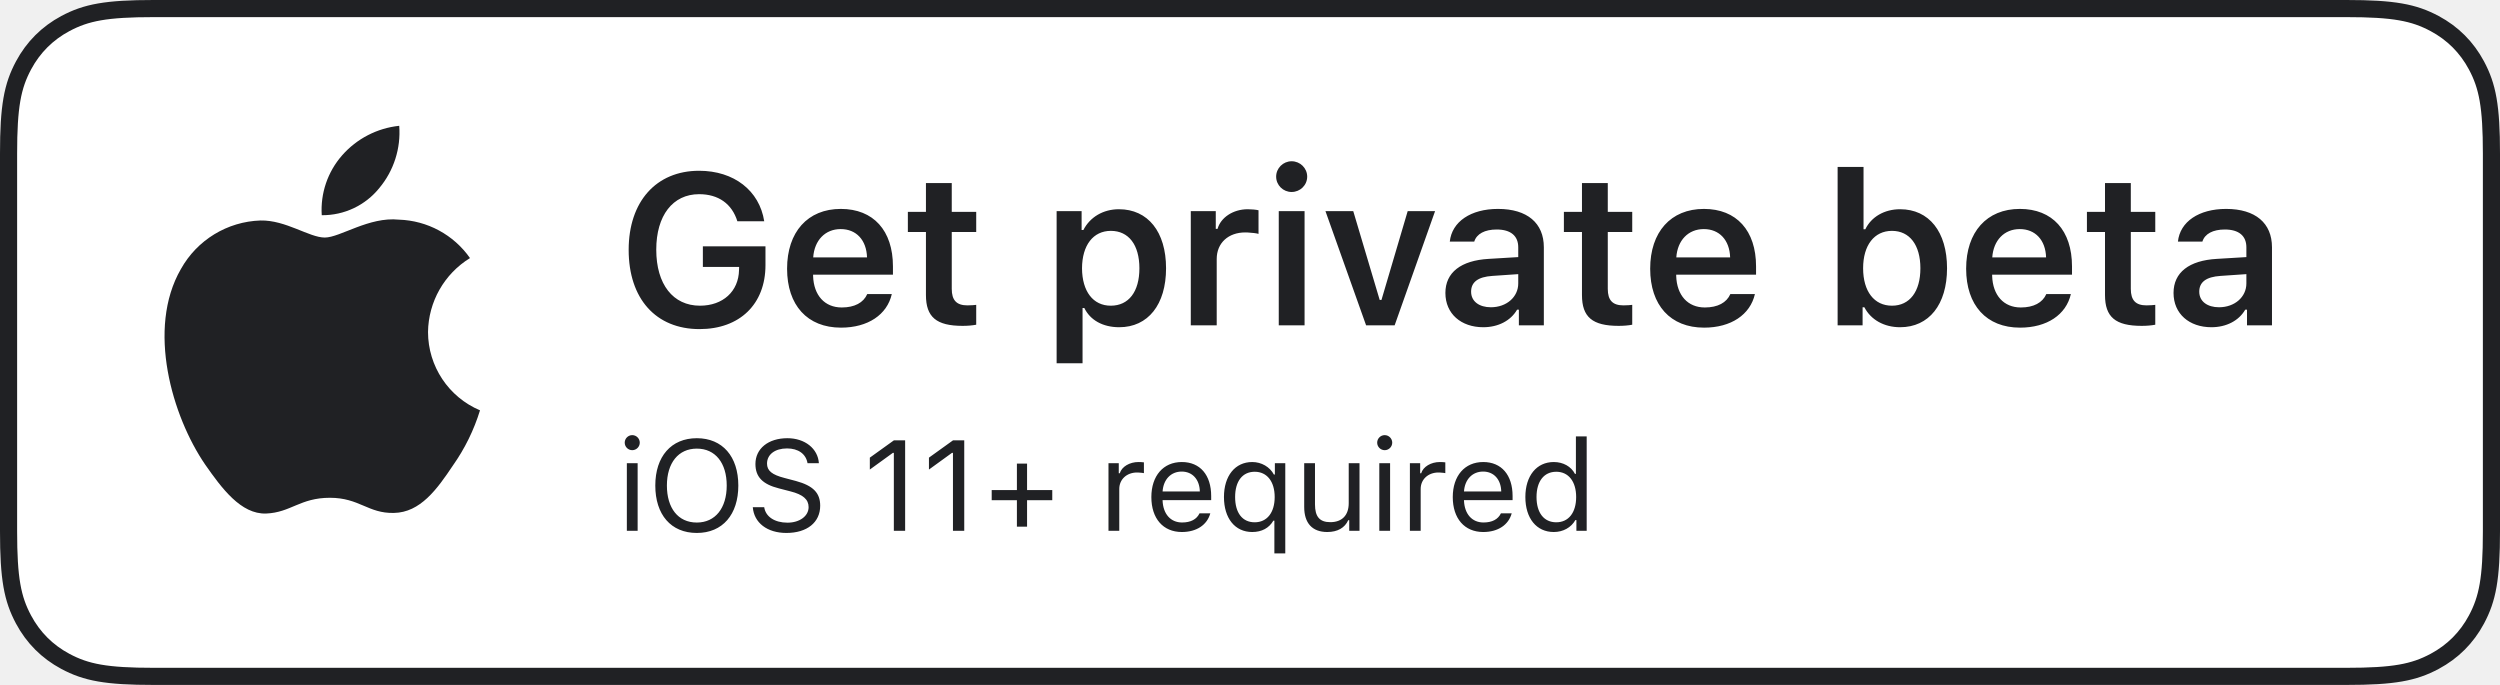
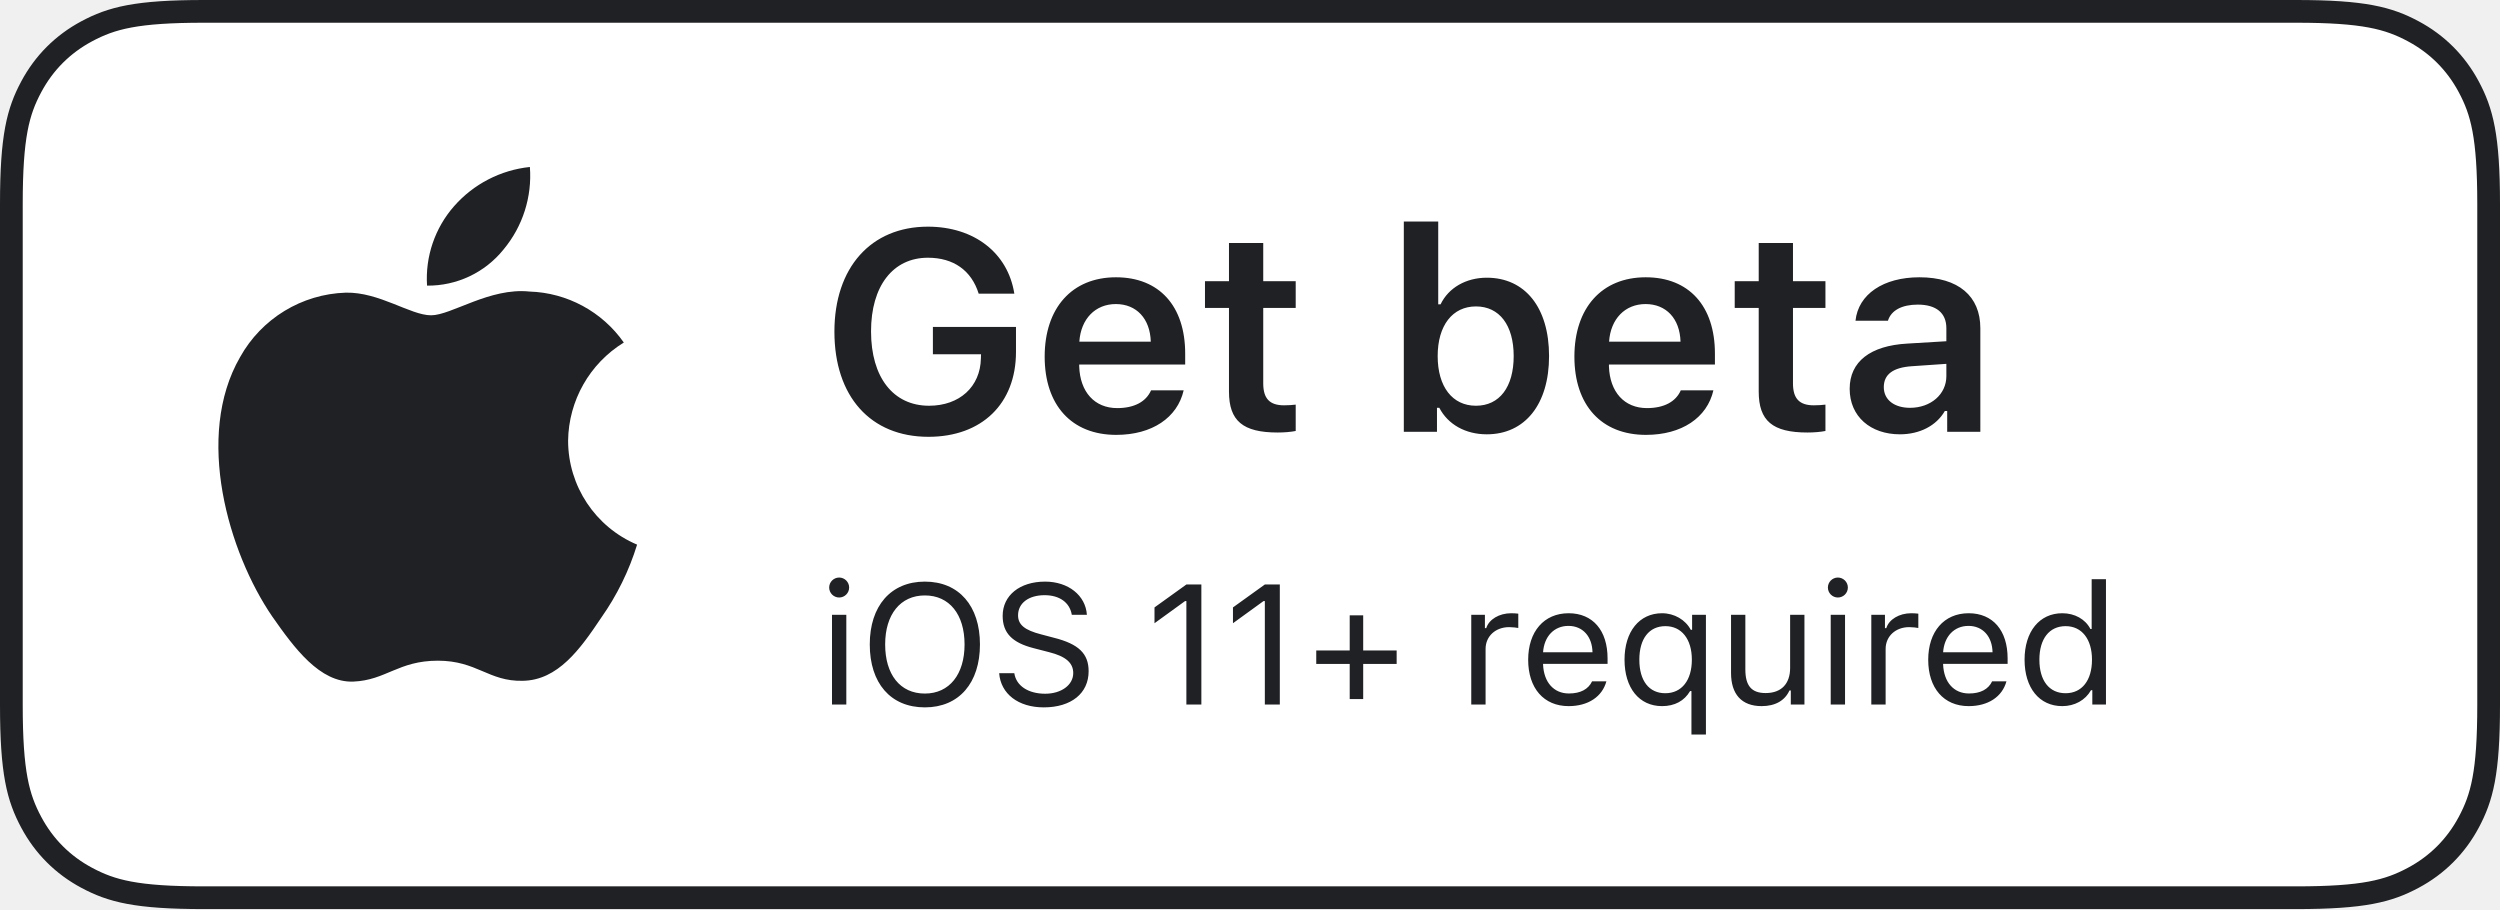
- <svg xmlns="http://www.w3.org/2000/svg" width="292px" height="80px" viewBox="0 0 292 80" version="1.1">
-   <g id="Landing-page" stroke="none" stroke-width="1" fill="none" fill-rule="evenodd">
-     <g id="Desktop" transform="translate(-122, -660)">
-       <g id="betaButton" transform="translate(122, 660)">
-         <g>
-           <path d="M17.947,1 C12.408,1 10.062,1.453 7.634,2.752 C5.526,3.879 3.879,5.526 2.752,7.634 C1.453,10.062 1,12.408 1,17.947 L1,62.053 C1,67.592 1.453,69.938 2.752,72.366 C3.879,74.474 5.526,76.121 7.634,77.248 C10.062,78.547 12.408,79 17.947,79 L274.053,79 C279.592,79 281.938,78.547 284.366,77.248 C286.474,76.121 288.121,74.474 289.248,72.366 C290.547,69.938 291,67.592 291,62.053 L291,17.947 C291,12.408 290.547,10.062 289.248,7.634 C288.121,5.526 286.474,3.879 284.366,2.752 C281.938,1.453 279.592,1 274.053,1 L17.947,1 Z" id="Rectangle" stroke="#202124" stroke-width="2" fill="#FFFFFF" />
-           <path d="M49.993,38.779 C49.998,42.771 52.388,46.373 56.065,47.928 C55.358,50.225 54.292,52.396 52.907,54.36 C51.047,57.142 49.096,59.861 46.001,59.911 C42.993,59.981 41.982,58.141 38.532,58.141 C35.05,58.141 33.973,59.861 31.088,59.981 C28.14,60.09 25.887,57.011 23.959,54.254 C20.106,48.625 17.106,38.39 21.128,31.426 C23.017,28.032 26.549,25.878 30.431,25.753 C33.382,25.692 36.122,27.746 37.936,27.746 C39.716,27.746 43.101,25.289 46.594,25.656 C49.913,25.76 52.99,27.423 54.895,30.143 C51.889,31.991 50.039,35.25 49.993,38.779 Z M44.312,21.954 C42.675,23.99 40.194,25.163 37.58,25.136 C37.414,22.583 38.27,20.068 39.959,18.145 C41.67,16.197 44.052,14.965 46.63,14.694 C46.832,17.323 46,19.927 44.312,21.954 Z" id="Combined-Shape" fill="#202124" />
-           <path d="M89.407,30.969 L89.407,28.771 L82.095,28.771 L82.095,31.176 L86.331,31.176 L86.319,31.542 C86.27,34.033 84.439,35.705 81.753,35.705 C78.616,35.705 76.651,33.215 76.651,29.162 C76.651,25.17 78.58,22.68 81.656,22.68 C83.914,22.68 85.489,23.803 86.124,25.842 L89.261,25.842 C88.699,22.253 85.721,19.946 81.656,19.946 C76.639,19.946 73.428,23.547 73.428,29.187 C73.428,34.887 76.602,38.439 81.705,38.439 C86.404,38.439 89.407,35.522 89.407,30.969 Z M101.293,34.35 C100.854,35.351 99.816,35.913 98.315,35.913 C96.325,35.913 95.043,34.497 94.97,32.238 L94.97,32.08 L104.296,32.08 L104.296,31.115 C104.296,26.928 102.014,24.401 98.205,24.401 C94.335,24.401 91.931,27.099 91.931,31.384 C91.931,35.656 94.299,38.269 98.229,38.269 C101.379,38.269 103.613,36.755 104.162,34.35 L101.293,34.35 Z M98.193,26.757 C100.012,26.757 101.208,28.039 101.269,30.065 L94.982,30.065 C95.117,28.063 96.386,26.757 98.193,26.757 Z M108.15,21.386 L108.15,24.743 L106.038,24.743 L106.038,27.099 L108.15,27.099 L108.15,34.46 C108.15,37.036 109.371,38.061 112.435,38.061 C113.021,38.061 113.582,38.012 114.022,37.927 L114.022,35.607 L113.626,35.645 C113.439,35.66 113.253,35.668 112.996,35.668 C111.727,35.668 111.165,35.07 111.165,33.74 L111.165,27.099 L114.022,27.099 L114.022,24.743 L111.165,24.743 L111.165,21.386 L108.15,21.386 Z M130.69,24.438 C128.858,24.438 127.308,25.354 126.539,26.867 L126.332,26.867 L126.332,24.658 L123.414,24.658 L123.414,42.431 L126.442,42.431 L126.442,35.974 L126.649,35.974 C127.333,37.39 128.81,38.22 130.726,38.22 C134.095,38.22 136.195,35.571 136.195,31.335 C136.195,27.062 134.071,24.438 130.69,24.438 Z M129.737,35.705 C127.674,35.705 126.393,34.033 126.38,31.335 C126.393,28.637 127.687,26.965 129.75,26.965 C131.825,26.965 133.082,28.601 133.082,31.335 C133.082,34.069 131.837,35.705 129.737,35.705 Z M139.084,38 L142.112,38 L142.112,30.249 C142.112,28.369 143.479,27.148 145.444,27.148 L145.748,27.156 C146.231,27.179 146.805,27.249 146.995,27.319 L146.995,24.56 C146.714,24.487 146.177,24.438 145.737,24.438 C144.016,24.438 142.576,25.415 142.209,26.733 L142.002,26.733 L142.002,24.658 L139.084,24.658 L139.084,38 Z M150.861,22.424 C151.862,22.424 152.68,21.63 152.68,20.629 C152.68,19.641 151.862,18.835 150.861,18.835 C149.872,18.835 149.054,19.641 149.054,20.629 C149.054,21.63 149.872,22.424 150.861,22.424 Z M149.359,38 L152.374,38 L152.374,24.658 L149.359,24.658 L149.359,38 Z M167.617,24.658 L164.419,24.658 L161.355,35.034 L161.148,35.034 L158.059,24.658 L154.812,24.658 L159.561,38 L162.893,38 L167.617,24.658 Z M173.241,38.22 C174.987,38.22 176.452,37.463 177.196,36.169 L177.404,36.169 L177.404,38 L180.321,38 L180.321,28.881 C180.321,26.062 178.393,24.401 174.963,24.401 C171.789,24.401 169.579,25.891 169.335,28.222 L172.192,28.222 C172.472,27.307 173.425,26.806 174.816,26.806 C176.452,26.806 177.331,27.551 177.331,28.881 L177.331,30.029 L173.888,30.236 C170.641,30.419 168.822,31.823 168.822,34.216 C168.822,36.657 170.666,38.22 173.241,38.22 Z M174.133,35.888 C172.79,35.888 171.825,35.217 171.825,34.069 C171.825,32.958 172.619,32.336 174.316,32.226 L177.331,32.019 L177.331,33.105 C177.331,34.692 175.964,35.888 174.133,35.888 Z M184.774,21.386 L184.774,24.743 L182.662,24.743 L182.662,27.099 L184.774,27.099 L184.774,34.46 C184.774,37.036 185.994,38.061 189.058,38.061 C189.644,38.061 190.206,38.012 190.645,37.927 L190.645,35.607 L190.249,35.645 C190.062,35.66 189.876,35.668 189.62,35.668 C188.35,35.668 187.789,35.07 187.789,33.74 L187.789,27.099 L190.645,27.099 L190.645,24.743 L187.789,24.743 L187.789,21.386 L184.774,21.386 Z M202.104,34.35 C201.665,35.351 200.627,35.913 199.125,35.913 C197.136,35.913 195.854,34.497 195.781,32.238 L195.781,32.08 L205.107,32.08 L205.107,31.115 C205.107,26.928 202.824,24.401 199.016,24.401 C195.146,24.401 192.741,27.099 192.741,31.384 C192.741,35.656 195.109,38.269 199.04,38.269 C202.189,38.269 204.423,36.755 204.973,34.35 L202.104,34.35 Z M199.003,26.757 C200.822,26.757 202.019,28.039 202.08,30.065 L195.793,30.065 C195.927,28.063 197.197,26.757 199.003,26.757 Z M221.933,38.22 C225.303,38.22 227.414,35.571 227.414,31.335 C227.414,27.075 225.315,24.438 221.933,24.438 C220.102,24.438 218.564,25.329 217.868,26.782 L217.661,26.782 L217.661,19.494 L214.634,19.494 L214.634,38 L217.551,38 L217.551,35.888 L217.759,35.888 C218.515,37.353 220.066,38.22 221.933,38.22 Z M220.981,26.965 C223.044,26.965 224.302,28.613 224.302,31.335 C224.302,34.057 223.056,35.705 220.981,35.705 C218.906,35.705 217.612,34.033 217.612,31.335 C217.612,28.637 218.918,26.965 220.981,26.965 Z M239.008,34.35 C238.568,35.351 237.53,35.913 236.029,35.913 C234.039,35.913 232.758,34.497 232.684,32.238 L232.684,32.08 L242.01,32.08 L242.01,31.115 C242.01,26.928 239.728,24.401 235.919,24.401 C232.05,24.401 229.645,27.099 229.645,31.384 C229.645,35.656 232.013,38.269 235.944,38.269 C239.093,38.269 241.327,36.755 241.876,34.35 L239.008,34.35 Z M235.907,26.757 C237.726,26.757 238.922,28.039 238.983,30.065 L232.696,30.065 C232.831,28.063 234.1,26.757 235.907,26.757 Z M245.864,21.386 L245.864,24.743 L243.753,24.743 L243.753,27.099 L245.864,27.099 L245.864,34.46 C245.864,37.036 247.085,38.061 250.149,38.061 C250.735,38.061 251.296,38.012 251.736,37.927 L251.736,35.607 L251.34,35.645 C251.153,35.66 250.967,35.668 250.711,35.668 C249.441,35.668 248.879,35.07 248.879,33.74 L248.879,27.099 L251.736,27.099 L251.736,24.743 L248.879,24.743 L248.879,21.386 L245.864,21.386 Z M258.288,38.22 C260.033,38.22 261.498,37.463 262.243,36.169 L262.45,36.169 L262.45,38 L265.368,38 L265.368,28.881 C265.368,26.062 263.439,24.401 260.009,24.401 C256.835,24.401 254.625,25.891 254.381,28.222 L257.238,28.222 C257.519,27.307 258.471,26.806 259.862,26.806 C261.498,26.806 262.377,27.551 262.377,28.881 L262.377,30.029 L258.935,30.236 C255.688,30.419 253.869,31.823 253.869,34.216 C253.869,36.657 255.712,38.22 258.288,38.22 Z M259.179,35.888 C257.836,35.888 256.872,35.217 256.872,34.069 C256.872,32.958 257.665,32.336 259.362,32.226 L262.377,32.019 L262.377,33.105 C262.377,34.692 261.01,35.888 259.179,35.888 Z" id="Getprivatebeta" fill="#202124" fill-rule="nonzero" />
-           <path d="M73.846,52.581 C74.329,52.581 74.725,52.186 74.725,51.702 C74.725,51.219 74.329,50.823 73.846,50.823 C73.362,50.823 72.967,51.219 72.967,51.702 C72.967,52.186 73.362,52.581 73.846,52.581 Z M73.216,62 L74.476,62 L74.476,54.104 L73.216,54.104 L73.216,62 Z M81.388,51.182 C78.399,51.182 76.539,53.313 76.539,56.712 C76.539,60.096 78.355,62.249 81.388,62.249 C84.405,62.249 86.236,60.088 86.236,56.712 C86.236,53.321 84.39,51.182 81.388,51.182 Z M81.388,52.398 C83.548,52.398 84.881,54.068 84.881,56.712 C84.881,59.334 83.556,61.033 81.388,61.033 C79.19,61.033 77.894,59.334 77.894,56.712 C77.894,54.068 79.234,52.398 81.388,52.398 Z M87.926,59.239 C88.065,61.062 89.611,62.249 91.852,62.249 C94.269,62.249 95.799,61.011 95.799,59.07 C95.799,57.575 94.984,56.732 92.969,56.181 L91.625,55.826 C90.167,55.452 89.589,54.976 89.589,54.148 C89.589,53.079 90.519,52.376 91.925,52.376 C93.243,52.376 94.137,53.021 94.32,54.104 L95.646,54.104 C95.536,52.398 94.012,51.182 91.969,51.182 C89.735,51.182 88.234,52.398 88.234,54.192 C88.234,55.694 89.061,56.558 90.973,57.042 L92.328,57.393 C93.785,57.759 94.445,58.331 94.445,59.231 C94.445,60.279 93.397,61.048 91.976,61.048 C90.475,61.048 89.42,60.345 89.259,59.239 L87.926,59.239 Z M104.401,62 L105.72,62 L105.72,51.431 L104.409,51.431 L101.596,53.453 L101.596,54.844 L104.284,52.896 L104.401,52.896 L104.401,62 Z M111.306,62 L112.624,62 L112.624,51.431 L111.313,51.431 L108.501,53.453 L108.501,54.844 L111.189,52.896 L111.306,52.896 L111.306,62 Z M119.961,58.426 L122.905,58.426 L122.905,57.239 L119.961,57.239 L119.961,54.148 L118.774,54.148 L118.774,57.239 L115.83,57.239 L115.83,58.426 L118.774,58.426 L118.774,61.517 L119.961,61.517 L119.961,58.426 Z M129.471,62 L130.731,62 L130.731,57.107 C130.731,55.994 131.602,55.188 132.803,55.188 L133.02,55.196 C133.258,55.21 133.532,55.24 133.609,55.262 L133.609,54.002 C133.448,53.98 133.184,53.965 132.979,53.965 C131.932,53.965 131.024,54.507 130.789,55.276 L130.672,55.276 L130.672,54.104 L129.471,54.104 L129.471,62 Z M140.104,59.957 C139.774,60.652 139.086,61.026 138.067,61.026 C136.727,61.026 135.856,60.037 135.79,58.477 L135.79,58.418 L141.466,58.418 L141.466,57.935 C141.466,55.481 140.169,53.965 138.038,53.965 C135.87,53.965 134.479,55.577 134.479,58.06 C134.479,60.557 135.848,62.139 138.038,62.139 C139.767,62.139 140.997,61.304 141.363,59.957 L140.104,59.957 Z M138.023,55.079 C139.276,55.079 140.111,56.001 140.14,57.4 L135.79,57.4 C135.885,56.001 136.764,55.079 138.023,55.079 Z M146.261,53.965 C144.262,53.965 142.958,55.577 142.958,58.052 C142.958,60.542 144.247,62.139 146.261,62.139 C147.374,62.139 148.224,61.678 148.729,60.813 L148.847,60.813 L148.847,64.637 L150.121,64.637 L150.121,54.104 L148.905,54.104 L148.905,55.423 L148.788,55.423 C148.319,54.537 147.338,53.965 146.261,53.965 Z M146.547,61.004 C145.111,61.004 144.262,59.905 144.262,58.052 C144.262,56.207 145.119,55.101 146.554,55.101 C147.982,55.101 148.883,56.243 148.883,58.052 C148.883,59.869 147.99,61.004 146.547,61.004 Z M158.791,54.104 L157.531,54.104 L157.531,58.777 C157.531,60.162 156.769,60.989 155.378,60.989 C154.118,60.989 153.591,60.33 153.591,58.909 L153.591,54.104 L152.331,54.104 L152.331,59.217 C152.331,61.084 153.254,62.139 155.026,62.139 C156.235,62.139 157.077,61.641 157.472,60.762 L157.59,60.762 L157.59,62 L158.791,62 L158.791,54.104 Z M161.733,52.581 C162.216,52.581 162.612,52.186 162.612,51.702 C162.612,51.219 162.216,50.823 161.733,50.823 C161.25,50.823 160.854,51.219 160.854,51.702 C160.854,52.186 161.25,52.581 161.733,52.581 Z M161.103,62 L162.363,62 L162.363,54.104 L161.103,54.104 L161.103,62 Z M164.675,62 L165.935,62 L165.935,57.107 C165.935,55.994 166.807,55.188 168.008,55.188 L168.224,55.196 C168.462,55.21 168.736,55.24 168.813,55.262 L168.813,54.002 C168.652,53.98 168.389,53.965 168.184,53.965 C167.136,53.965 166.228,54.507 165.994,55.276 L165.876,55.276 L165.876,54.104 L164.675,54.104 L164.675,62 Z M175.308,59.957 C174.978,60.652 174.29,61.026 173.272,61.026 C171.931,61.026 171.06,60.037 170.994,58.477 L170.994,58.418 L176.67,58.418 L176.67,57.935 C176.67,55.481 175.374,53.965 173.242,53.965 C171.074,53.965 169.683,55.577 169.683,58.06 C169.683,60.557 171.053,62.139 173.242,62.139 C174.971,62.139 176.201,61.304 176.568,59.957 L175.308,59.957 Z M173.228,55.079 C174.48,55.079 175.315,56.001 175.344,57.4 L170.994,57.4 C171.089,56.001 171.968,55.079 173.228,55.079 Z M181.48,62.139 C182.571,62.139 183.509,61.619 184.007,60.74 L184.124,60.74 L184.124,62 L185.325,62 L185.325,50.97 L184.066,50.97 L184.066,55.35 L183.956,55.35 C183.509,54.485 182.579,53.965 181.48,53.965 C179.473,53.965 178.162,55.577 178.162,58.052 C178.162,60.535 179.459,62.139 181.48,62.139 Z M181.773,55.101 C183.201,55.101 184.095,56.243 184.095,58.052 C184.095,59.876 183.209,61.004 181.773,61.004 C180.33,61.004 179.466,59.898 179.466,58.052 C179.466,56.214 180.338,55.101 181.773,55.101 Z" id="iOS11+required" fill="#202124" fill-rule="nonzero" />
-         </g>
+ <svg xmlns="http://www.w3.org/2000/svg" width="220px" height="80px" viewBox="0 0 220 80" version="1.1">
+   <g id="Symbols" stroke="none" stroke-width="1" fill="none" fill-rule="evenodd">
+     <g id="iOS_betaButton">
+       <g id="betaButton">
+         <path d="M202.053,79 L17.947,79 C11.99,79 9.815,78.415 7.634,77.248 C5.529,76.123 3.877,74.471 2.752,72.366 C1.585,70.185 1,68.01 1,62.053 L1,17.947 C1,11.99 1.585,9.815 2.752,7.634 C3.877,5.529 5.529,3.877 7.634,2.752 C9.815,1.585 11.99,1 17.947,1 L202.053,1 C208.01,1 210.185,1.585 212.366,2.752 C214.471,3.877 216.123,5.529 217.248,7.634 C218.415,9.815 219,11.99 219,17.947 L219,62.053 C219,68.01 218.415,70.185 217.248,72.366 C216.123,74.471 214.471,76.123 212.366,77.248 C210.185,78.415 208.01,79 202.053,79 Z" id="Rectangle" stroke="#202124" stroke-width="2" fill="#FFFFFF" />
+         <path d="M37.936,27.746 C39.716,27.746 43.101,25.289 46.594,25.656 C49.913,25.76 52.99,27.423 54.895,30.143 C51.889,31.991 50.039,35.25 49.993,38.779 C49.998,42.771 52.388,46.373 56.065,47.928 C55.358,50.225 54.292,52.396 52.907,54.36 C51.047,57.142 49.096,59.861 46.001,59.911 C42.993,59.981 41.982,58.141 38.532,58.141 C35.05,58.141 33.973,59.861 31.088,59.981 C28.14,60.09 25.887,57.011 23.959,54.254 C20.106,48.625 17.106,38.39 21.128,31.426 C23.017,28.032 26.549,25.878 30.431,25.753 C33.382,25.692 36.122,27.746 37.936,27.746 Z M46.63,14.694 C46.832,17.323 46,19.927 44.312,21.954 C42.675,23.99 40.194,25.163 37.58,25.136 C37.414,22.583 38.27,20.068 39.959,18.145 C41.67,16.197 44.052,14.965 46.63,14.694 Z" id="Combined-Shape" fill="#202124" />
+         <path d="M81.705,38.439 C86.404,38.439 89.407,35.522 89.407,30.969 L89.407,28.771 L82.095,28.771 L82.095,31.176 L86.331,31.176 L86.319,31.542 C86.27,34.033 84.439,35.705 81.753,35.705 C78.616,35.705 76.651,33.215 76.651,29.162 C76.651,25.17 78.58,22.68 81.656,22.68 C83.914,22.68 85.489,23.803 86.124,25.842 L89.261,25.842 C88.699,22.253 85.721,19.946 81.656,19.946 C76.639,19.946 73.428,23.547 73.428,29.187 C73.428,34.887 76.602,38.439 81.705,38.439 Z M98.229,38.269 C101.379,38.269 103.613,36.755 104.162,34.35 L101.293,34.35 C100.854,35.351 99.816,35.913 98.315,35.913 C96.325,35.913 95.043,34.497 94.97,32.238 L94.97,32.08 L104.296,32.08 L104.296,31.115 C104.296,26.928 102.014,24.401 98.205,24.401 C94.335,24.401 91.931,27.099 91.931,31.384 C91.931,35.656 94.299,38.269 98.229,38.269 Z M101.269,30.065 L94.982,30.065 C95.117,28.063 96.386,26.757 98.193,26.757 C100.012,26.757 101.208,28.039 101.269,30.065 Z M112.435,38.061 C113.021,38.061 113.582,38.012 114.022,37.927 L114.022,35.607 C113.656,35.644 113.424,35.668 112.996,35.668 C111.727,35.668 111.165,35.07 111.165,33.74 L111.165,27.099 L114.022,27.099 L114.022,24.743 L111.165,24.743 L111.165,21.386 L108.15,21.386 L108.15,24.743 L106.038,24.743 L106.038,27.099 L108.15,27.099 L108.15,34.46 C108.15,37.036 109.371,38.061 112.435,38.061 Z M130.836,38.22 C134.205,38.22 136.317,35.571 136.317,31.335 C136.317,27.075 134.217,24.438 130.836,24.438 C129.005,24.438 127.467,25.329 126.771,26.782 L126.564,26.782 L126.564,19.494 L123.536,19.494 L123.536,38 L126.454,38 L126.454,35.888 L126.661,35.888 C127.418,37.353 128.968,38.22 130.836,38.22 Z M129.884,35.705 C127.809,35.705 126.515,34.033 126.515,31.335 C126.515,28.637 127.821,26.965 129.884,26.965 C131.947,26.965 133.204,28.613 133.204,31.335 C133.204,34.057 131.959,35.705 129.884,35.705 Z M144.846,38.269 C147.996,38.269 150.229,36.755 150.779,34.35 L147.91,34.35 C147.471,35.351 146.433,35.913 144.932,35.913 C142.942,35.913 141.66,34.497 141.587,32.238 L141.587,32.08 L150.913,32.08 L150.913,31.115 C150.913,26.928 148.63,24.401 144.822,24.401 C140.952,24.401 138.547,27.099 138.547,31.384 C138.547,35.656 140.916,38.269 144.846,38.269 Z M147.886,30.065 L141.599,30.065 C141.733,28.063 143.003,26.757 144.81,26.757 C146.628,26.757 147.825,28.039 147.886,30.065 Z M159.052,38.061 C159.638,38.061 160.199,38.012 160.639,37.927 L160.639,35.607 C160.272,35.644 160.04,35.668 159.613,35.668 C158.344,35.668 157.782,35.07 157.782,33.74 L157.782,27.099 L160.639,27.099 L160.639,24.743 L157.782,24.743 L157.782,21.386 L154.767,21.386 L154.767,24.743 L152.655,24.743 L152.655,27.099 L154.767,27.099 L154.767,34.46 C154.767,37.036 155.988,38.061 159.052,38.061 Z M167.19,38.22 C168.936,38.22 170.401,37.463 171.145,36.169 L171.353,36.169 L171.353,38 L174.27,38 L174.27,28.881 C174.27,26.062 172.342,24.401 168.911,24.401 C165.738,24.401 163.528,25.891 163.284,28.222 L166.14,28.222 C166.421,27.307 167.373,26.806 168.765,26.806 C170.401,26.806 171.28,27.551 171.28,28.881 L171.28,30.029 L167.837,30.236 C164.59,30.419 162.771,31.823 162.771,34.216 C162.771,36.657 164.615,38.22 167.19,38.22 Z M168.081,35.888 C166.739,35.888 165.774,35.217 165.774,34.069 C165.774,32.958 166.568,32.336 168.264,32.226 L171.28,32.019 L171.28,33.105 C171.28,34.692 169.912,35.888 168.081,35.888 Z" id="Getbeta" fill="#202124" fill-rule="nonzero" />
+         <path d="M73.846,52.581 C74.329,52.581 74.725,52.186 74.725,51.702 C74.725,51.219 74.329,50.823 73.846,50.823 C73.362,50.823 72.967,51.219 72.967,51.702 C72.967,52.186 73.362,52.581 73.846,52.581 Z M74.476,62 L74.476,54.104 L73.216,54.104 L73.216,62 L74.476,62 Z M81.388,62.249 C84.405,62.249 86.236,60.088 86.236,56.712 C86.236,53.321 84.39,51.182 81.388,51.182 C78.399,51.182 76.539,53.313 76.539,56.712 C76.539,60.096 78.355,62.249 81.388,62.249 Z M81.388,61.033 C79.19,61.033 77.894,59.334 77.894,56.712 C77.894,54.068 79.234,52.398 81.388,52.398 C83.548,52.398 84.881,54.068 84.881,56.712 C84.881,59.334 83.556,61.033 81.388,61.033 Z M91.852,62.249 C94.269,62.249 95.799,61.011 95.799,59.07 C95.799,57.518 94.921,56.668 92.731,56.119 L91.625,55.826 C90.167,55.452 89.589,54.976 89.589,54.148 C89.589,53.079 90.519,52.376 91.925,52.376 C93.243,52.376 94.137,53.021 94.32,54.104 L95.646,54.104 C95.536,52.398 94.012,51.182 91.969,51.182 C89.735,51.182 88.234,52.398 88.234,54.192 C88.234,55.694 89.061,56.558 90.973,57.042 L92.328,57.393 C93.785,57.759 94.445,58.331 94.445,59.231 C94.445,60.279 93.397,61.048 91.976,61.048 C90.475,61.048 89.42,60.345 89.259,59.239 L87.926,59.239 C88.065,61.062 89.611,62.249 91.852,62.249 Z M105.72,62 L105.72,51.431 L104.409,51.431 L101.596,53.453 L101.596,54.844 L104.284,52.896 L104.401,52.896 L104.401,62 L105.72,62 Z M112.624,62 L112.624,51.431 L111.313,51.431 L108.501,53.453 L108.501,54.844 L111.189,52.896 L111.306,52.896 L111.306,62 L112.624,62 Z M119.961,61.517 L119.961,58.426 L122.905,58.426 L122.905,57.239 L119.961,57.239 L119.961,54.148 L118.774,54.148 L118.774,57.239 L115.83,57.239 L115.83,58.426 L118.774,58.426 L118.774,61.517 L119.961,61.517 Z M130.731,62 L130.731,57.107 C130.731,55.994 131.602,55.188 132.803,55.188 C133.052,55.188 133.507,55.232 133.609,55.262 L133.609,54.002 C133.448,53.98 133.184,53.965 132.979,53.965 C131.932,53.965 131.024,54.507 130.789,55.276 L130.672,55.276 L130.672,54.104 L129.471,54.104 L129.471,62 L130.731,62 Z M138.038,62.139 C139.767,62.139 140.997,61.304 141.363,59.957 L140.104,59.957 C139.774,60.652 139.086,61.026 138.067,61.026 C136.727,61.026 135.856,60.037 135.79,58.477 L135.79,58.418 L141.466,58.418 L141.466,57.935 C141.466,55.481 140.169,53.965 138.038,53.965 C135.87,53.965 134.479,55.577 134.479,58.06 C134.479,60.557 135.848,62.139 138.038,62.139 Z M140.14,57.4 L135.79,57.4 C135.885,56.001 136.764,55.079 138.023,55.079 C139.276,55.079 140.111,56.001 140.14,57.4 Z M150.121,64.637 L150.121,54.104 L148.905,54.104 L148.905,55.423 L148.788,55.423 C148.319,54.537 147.338,53.965 146.261,53.965 C144.262,53.965 142.958,55.577 142.958,58.052 C142.958,60.542 144.247,62.139 146.261,62.139 C147.374,62.139 148.224,61.678 148.729,60.813 L148.847,60.813 L148.847,64.637 L150.121,64.637 Z M146.547,61.004 C145.111,61.004 144.262,59.905 144.262,58.052 C144.262,56.207 145.119,55.101 146.554,55.101 C147.982,55.101 148.883,56.243 148.883,58.052 C148.883,59.869 147.99,61.004 146.547,61.004 Z M155.026,62.139 C156.235,62.139 157.077,61.641 157.472,60.762 L157.59,60.762 L157.59,62 L158.791,62 L158.791,54.104 L157.531,54.104 L157.531,58.777 C157.531,60.162 156.769,60.989 155.378,60.989 C154.118,60.989 153.591,60.33 153.591,58.909 L153.591,54.104 L152.331,54.104 L152.331,59.217 C152.331,61.084 153.254,62.139 155.026,62.139 Z M161.733,52.581 C162.216,52.581 162.612,52.186 162.612,51.702 C162.612,51.219 162.216,50.823 161.733,50.823 C161.25,50.823 160.854,51.219 160.854,51.702 C160.854,52.186 161.25,52.581 161.733,52.581 Z M162.363,62 L162.363,54.104 L161.103,54.104 L161.103,62 L162.363,62 Z M165.935,62 L165.935,57.107 C165.935,55.994 166.807,55.188 168.008,55.188 C168.257,55.188 168.711,55.232 168.813,55.262 L168.813,54.002 C168.652,53.98 168.389,53.965 168.184,53.965 C167.136,53.965 166.228,54.507 165.994,55.276 L165.876,55.276 L165.876,54.104 L164.675,54.104 L164.675,62 L165.935,62 Z M173.242,62.139 C174.971,62.139 176.201,61.304 176.568,59.957 L175.308,59.957 C174.978,60.652 174.29,61.026 173.272,61.026 C171.931,61.026 171.06,60.037 170.994,58.477 L170.994,58.418 L176.67,58.418 L176.67,57.935 C176.67,55.481 175.374,53.965 173.242,53.965 C171.074,53.965 169.683,55.577 169.683,58.06 C169.683,60.557 171.053,62.139 173.242,62.139 Z M175.344,57.4 L170.994,57.4 C171.089,56.001 171.968,55.079 173.228,55.079 C174.48,55.079 175.315,56.001 175.344,57.4 Z M181.48,62.139 C182.571,62.139 183.509,61.619 184.007,60.74 L184.124,60.74 L184.124,62 L185.325,62 L185.325,50.97 L184.066,50.97 L184.066,55.35 L183.956,55.35 C183.509,54.485 182.579,53.965 181.48,53.965 C179.473,53.965 178.162,55.577 178.162,58.052 C178.162,60.535 179.459,62.139 181.48,62.139 Z M181.773,61.004 C180.33,61.004 179.466,59.898 179.466,58.052 C179.466,56.214 180.338,55.101 181.773,55.101 C183.201,55.101 184.095,56.243 184.095,58.052 C184.095,59.876 183.209,61.004 181.773,61.004 Z" id="iOS11+required" fill="#202124" fill-rule="nonzero" />
      </g>
    </g>
  </g>
</svg>
